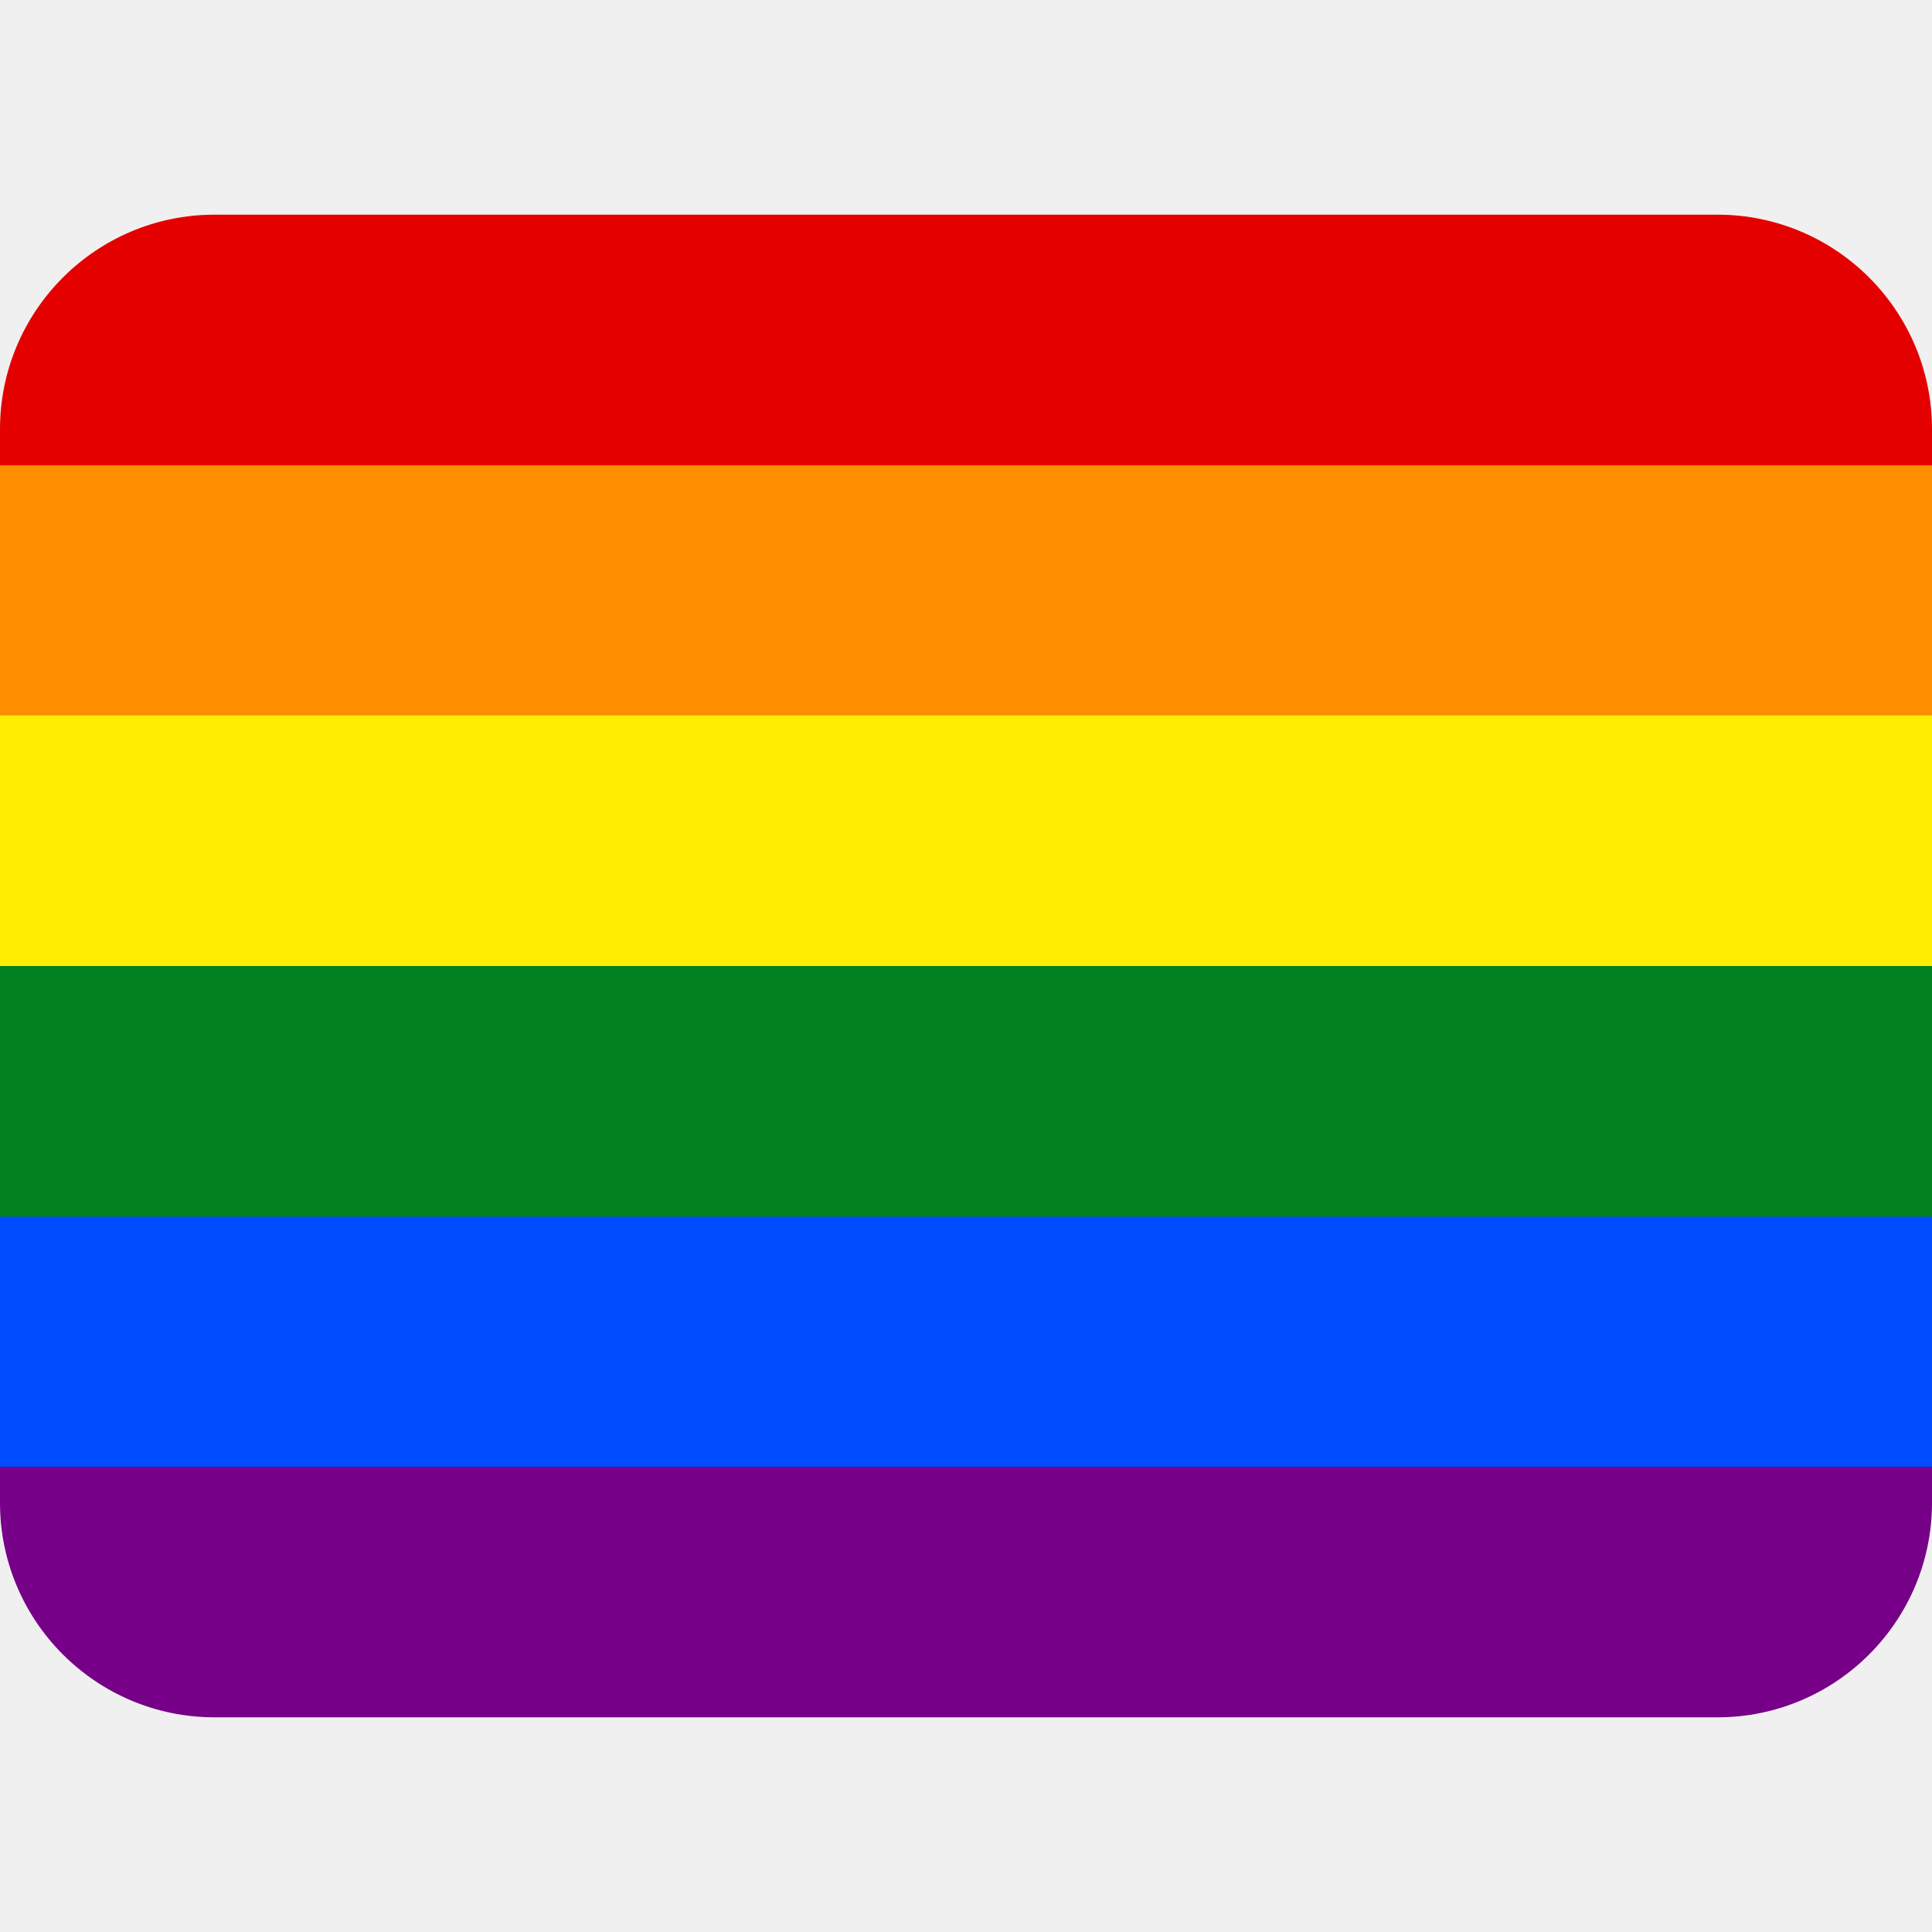
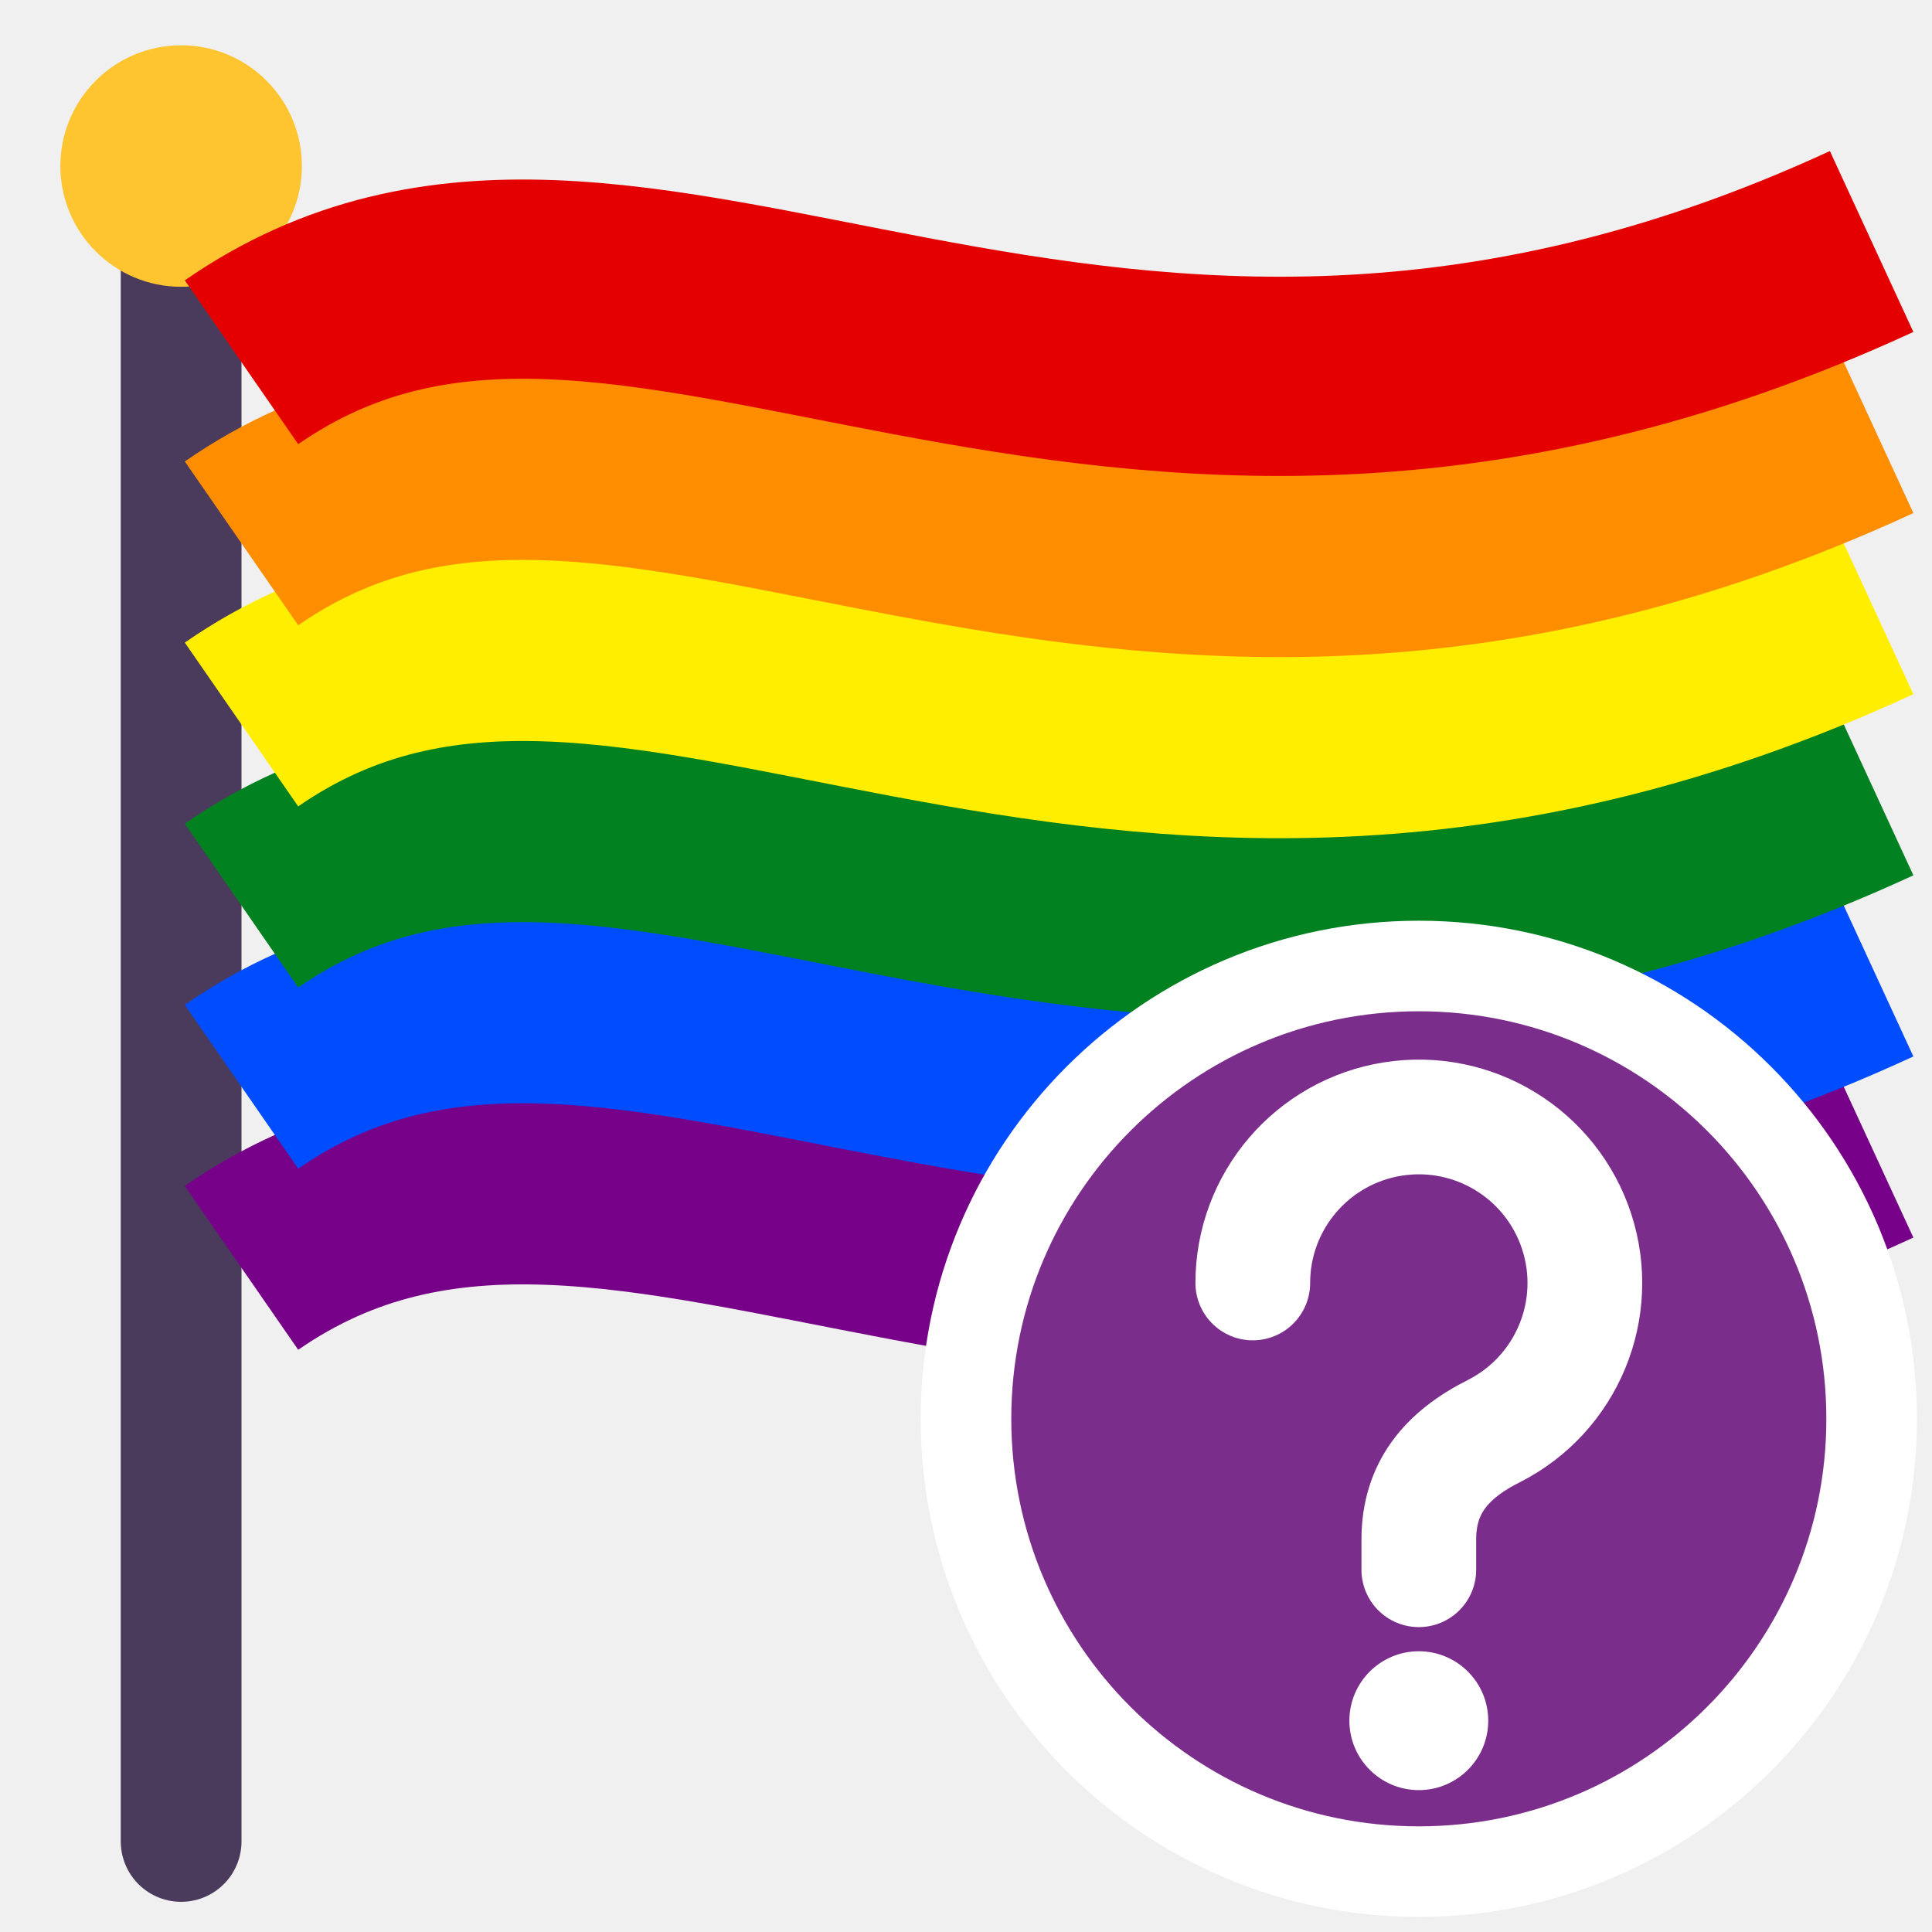
- <svg xmlns="http://www.w3.org/2000/svg" viewBox="0 0 36 36">
-   <clipPath id="c">
-     <rect y="4" width="36" height="28" rx="4" />
-   </clipPath>
-   <g clip-path="url(#c)">
-     <path fill="#E50000" d="M0 4h36v5H0z" />
-     <path fill="#FF8D00" d="M0 8.67h36v5H0z" />
-     <path fill="#FFEE00" d="M0 13.33h36v5H0z" />
-     <path fill="#028121" d="M0 18h36v5H0z" />
-     <path fill="#004CFF" d="M0 22.67h36v5H0z" />
-     <path fill="#770088" d="M0 27.33h36v4.67H0z" />
+ <svg xmlns="http://www.w3.org/2000/svg" viewBox="0 0 64 64">
+   <style>
+     .pole { stroke: #4a3a5c; }
+     @media (prefers-color-scheme: dark) { .pole { stroke: #e8e0f0; } }
+   </style>
+   <path class="pole" d="M6 9v52" stroke-width="4" stroke-linecap="round" />
+   <circle cx="6" cy="5.5" r="4" fill="#FFC531" />
+   <g fill="none" stroke-width="6.6">
+     <path stroke="#770088" d="M8 42C21 33 36 50 62 38" />
+     <path stroke="#004CFF" d="M8 36C21 27 36 44 62 32" />
+     <path stroke="#028121" d="M8 30C21 21 36 38 62 26" />
+     <path stroke="#FFEE00" d="M8 24C21 15 36 32 62 20" />
+     <path stroke="#FF8D00" d="M8 18C21 9 36 26 62 14" />
+     <path stroke="#E50000" d="M8 12C21 3 36 20 62 8" />
  </g>
+   <circle cx="47" cy="47" r="15" fill="#7B2D8B" stroke="#fff" stroke-width="3" />
+   <path d="M41.5 42.5a5.5 5.5 0 1 1 8 4.9c-1.6.8-2.5 1.9-2.5 3.6v1" fill="none" stroke="#fff" stroke-width="3.8" stroke-linecap="round" />
+   <circle cx="47" cy="57" r="2.3" fill="#fff" />
</svg>
